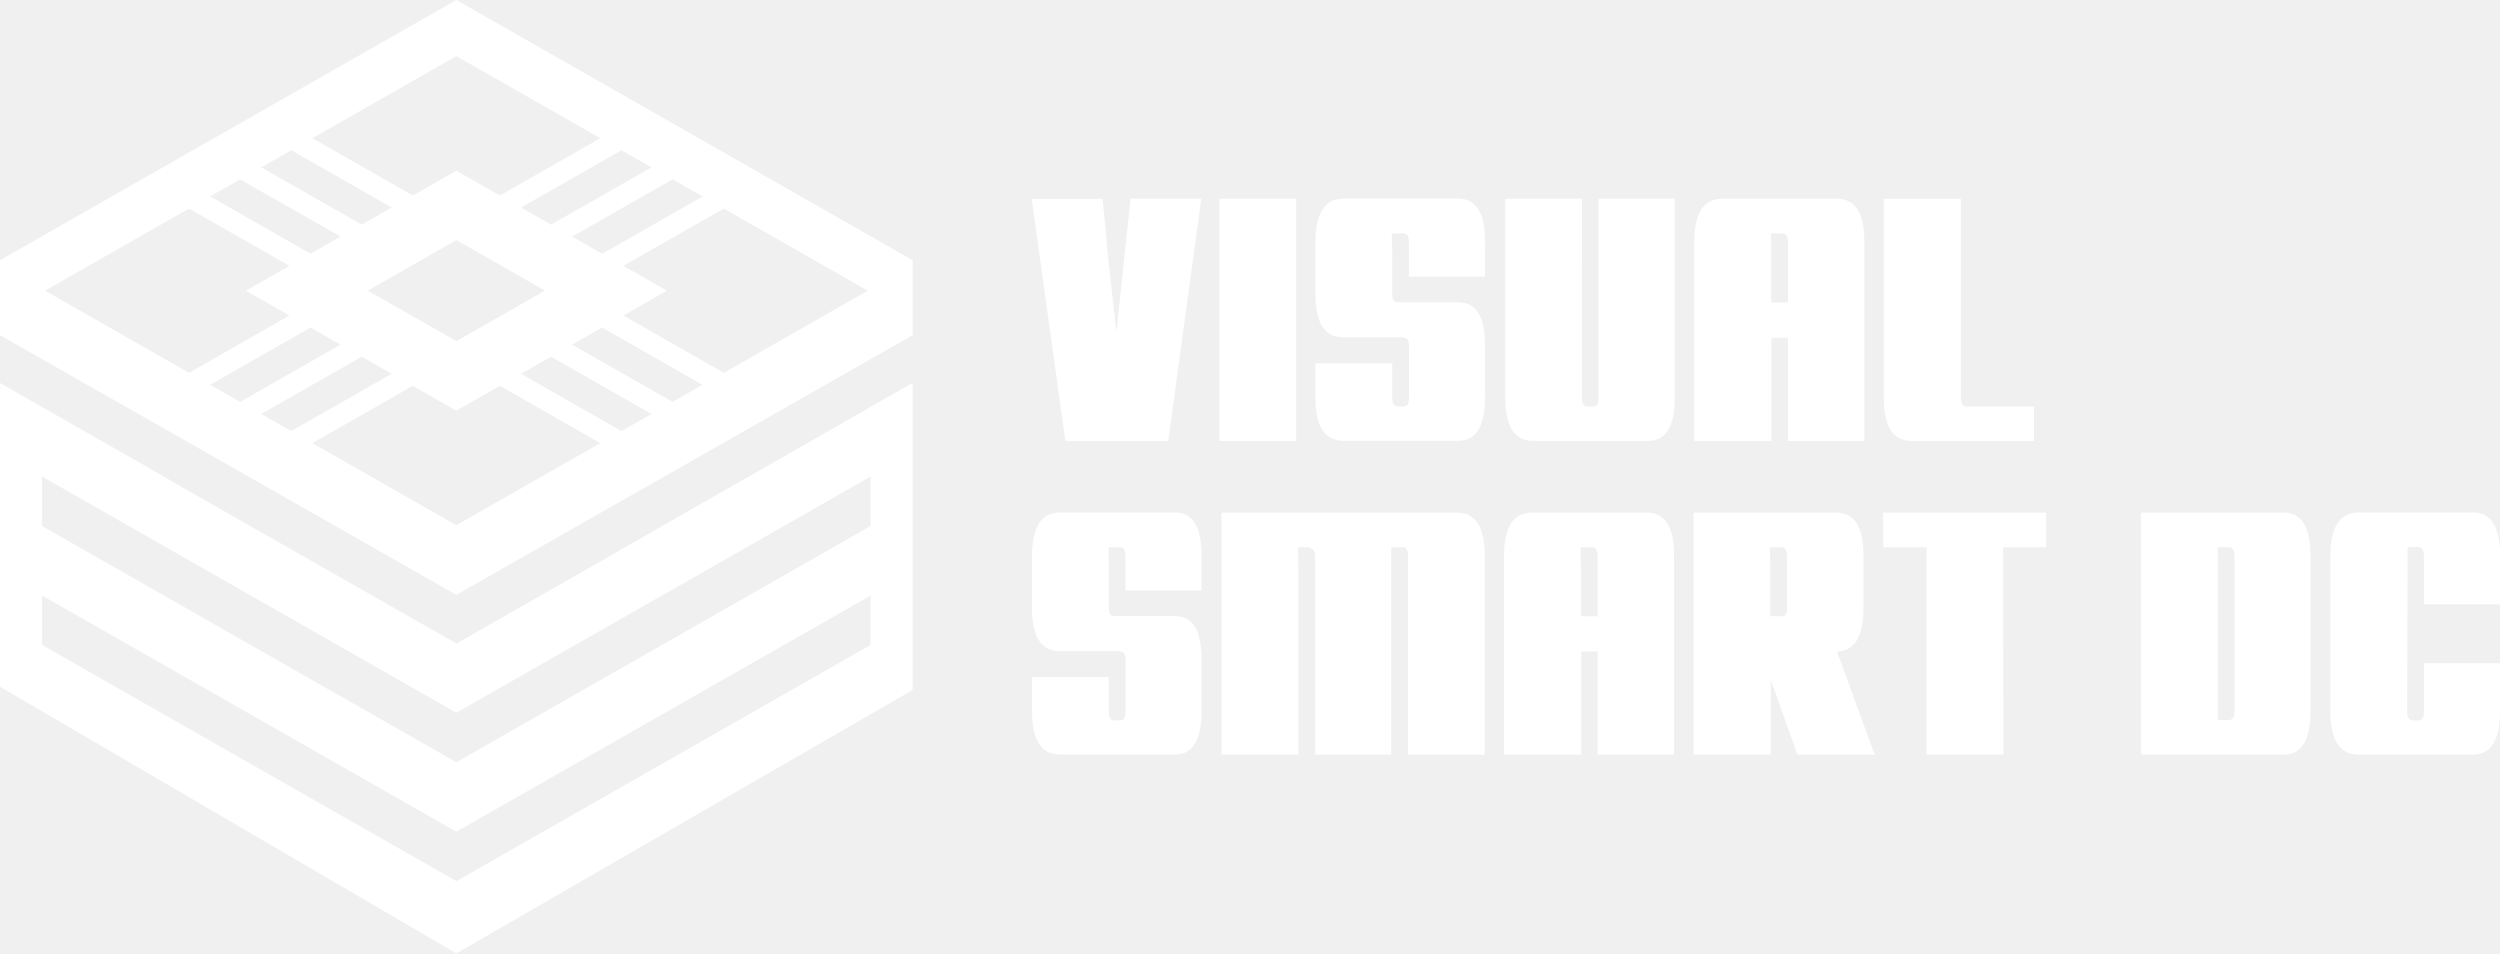
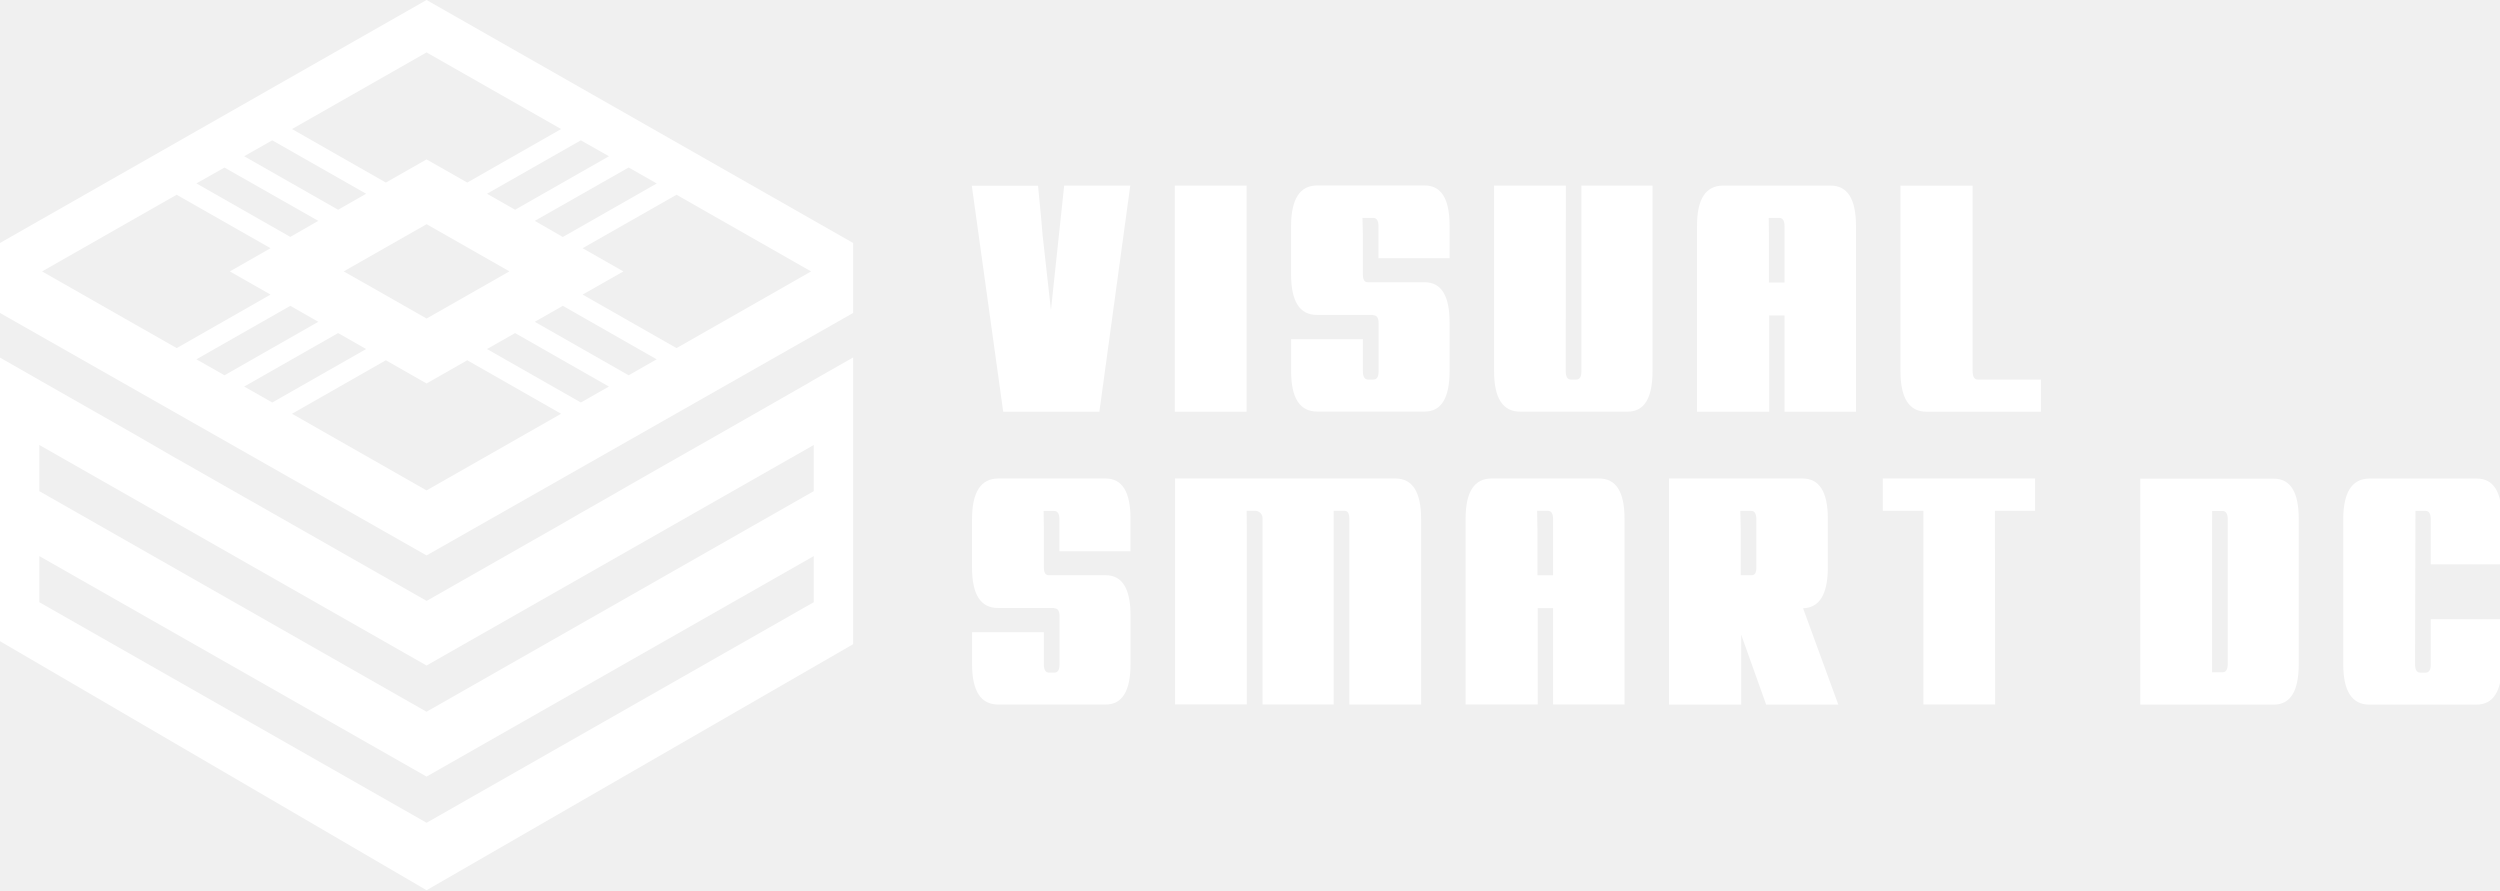
- <svg xmlns="http://www.w3.org/2000/svg" width="472" height="180" viewBox="0 0 472 180" fill="none">
-   <g clip-path="url(#clip0_208_885)">
-     <path d="M163.779 77.146H163.82L144.981 87.921L136.647 92.662L132.659 94.934L127 98.17L123.005 100.477L117.341 103.702L113.352 106.009L86.173 121.502L58.995 106.009L55.006 103.736L53.125 102.664L49.335 100.512L45.347 98.24L39.676 95.004L35.699 92.737H35.67L27.36 87.921L8.503 77.169L0 72.313V129.652L86.162 180L172.317 130.257V72.278L163.779 77.146ZM164.363 121.767L86.162 166.365L7.942 121.767V112.44L86.156 157.026L164.369 112.44L164.363 121.767ZM164.363 99.312L86.15 143.916L7.942 99.312V89.974L86.156 134.566L164.369 89.974L164.363 99.312Z" fill="white" />
-     <path d="M86.156 0L0 49.131V63.28L86.156 112.308L172.317 63.28V49.131L86.156 0ZM132.653 37.099L113.685 47.92L108.014 44.661L126.982 33.864L132.653 37.099ZM123 31.597L104.038 42.412L98.367 39.176L117.323 28.372L123 31.597ZM69.424 54.882L70.984 53.982L86.168 45.33L102.893 54.87L86.168 64.41L86.121 64.382L76.409 58.844L69.424 54.882ZM71.398 19.017L86.156 10.596L113.34 26.094L94.378 36.915L86.156 32.231L77.939 36.915L58.977 26.094L71.398 19.017ZM54.988 28.372L73.956 39.176L68.292 42.412L49.318 31.591L54.988 28.372ZM45.341 33.881L64.291 44.661L58.632 47.903L39.67 37.082L45.341 33.881ZM27.36 65.639L8.497 54.882L35.676 39.378L54.644 50.187L46.427 54.882L54.644 59.566L35.693 70.386L27.36 65.639ZM39.67 72.653L58.638 61.838L64.291 65.068L45.341 75.883L39.67 72.653ZM49.324 78.161L68.292 67.346L73.956 70.576L54.994 81.386L49.324 78.161ZM86.156 99.162L58.977 83.664L77.939 72.843L86.156 77.538L94.378 72.843L113.335 83.664L86.156 99.162ZM117.323 81.386L98.367 70.576L104.038 67.346L122.988 78.161L117.323 81.386ZM126.977 75.883L108.014 65.068L113.685 61.838L132.635 72.653L126.977 75.883ZM144.981 65.639L136.647 70.386L117.679 59.566L125.908 54.882L117.679 50.187L136.647 39.378L163.832 54.882L144.981 65.639Z" fill="white" />
-     <path d="M209.089 47.546C209.648 52.59 210.211 57.635 210.778 62.683L213.451 37.525H226.802L220.561 83.252H201.134L194.793 37.557H208.169L208.799 44.098L209.089 47.546Z" fill="white" />
-     <path d="M244.711 83.252H230.213V37.525H244.711V83.252Z" fill="white" />
-     <path d="M262.854 47.546V55.506C262.854 56.549 263.182 57.071 263.837 57.071H275.322C278.684 57.071 280.365 59.771 280.365 65.17V75.045C280.365 80.5 278.684 83.225 275.322 83.221H253.638C250.121 83.221 248.36 80.496 248.356 75.045V68.581H262.854V75.045C262.854 76.184 263.207 76.75 263.913 76.75H264.965C265.671 76.75 266.024 76.209 266.024 75.121V65.31C266.024 64.273 265.671 63.752 264.965 63.752V63.675H253.563C250.091 63.675 248.354 60.952 248.35 55.506V45.771C248.35 40.257 250.11 37.5 253.632 37.5H275.322C278.684 37.5 280.365 40.202 280.365 45.606V52.21H266.005V45.771C266.005 44.632 265.653 44.066 264.947 44.066H262.772L262.854 47.546Z" fill="white" />
-     <path d="M298.658 75.045C298.658 76.184 299.005 76.75 299.711 76.75H300.77C301.469 76.75 301.822 76.209 301.822 75.121V37.525H316.188V75.064C316.188 80.519 314.507 83.244 311.145 83.24H289.461C285.944 83.24 284.186 80.514 284.186 75.064V37.525H298.683L298.658 75.045Z" fill="white" />
-     <path d="M337.558 83.252V63.783H334.456V83.252H319.883V45.631C319.883 40.227 321.644 37.525 325.165 37.525H346.849C350.269 37.525 351.982 40.227 351.986 45.631V83.252H337.558ZM334.406 47.578V57.122H337.558V45.771C337.558 44.632 337.205 44.066 336.499 44.066H334.368L334.406 47.578Z" fill="white" />
-     <path d="M370.226 75.045C370.226 76.184 370.579 76.75 371.278 76.75H384.024V83.253H360.928C357.411 83.253 355.652 80.527 355.652 75.077V37.538H370.226V75.045Z" fill="white" />
-     <path d="M209.346 106.794V114.747C209.346 115.79 209.674 116.312 210.336 116.312H221.808C225.17 116.312 226.851 119.012 226.851 124.411V134.292C226.851 139.739 225.17 142.462 221.808 142.462H200.125C196.607 142.462 194.846 139.739 194.842 134.292V127.834H209.34V134.305C209.34 135.438 209.693 136.01 210.399 136.01H211.452C212.158 136.01 212.511 135.463 212.511 134.375V124.57C212.511 123.527 212.158 123.005 211.452 123.005V122.935H200.049C196.574 122.935 194.836 120.21 194.836 114.76V105.025C194.836 99.532 196.597 96.775 200.118 96.754H221.802C225.164 96.754 226.845 99.454 226.845 104.853V111.464H212.485V105.025C212.485 103.892 212.132 103.32 211.426 103.32H209.296L209.346 106.794Z" fill="white" />
-     <path d="M245.119 106.794V142.462H230.621V96.785H275.111C278.586 96.785 280.323 99.509 280.323 104.955V142.494H265.826V104.885C265.826 103.842 265.498 103.32 264.842 103.32H262.661V142.475H248.296V104.821C248.296 104.424 248.14 104.043 247.862 103.762C247.585 103.48 247.208 103.321 246.815 103.32H245.087L245.119 106.794Z" fill="white" />
-     <path d="M301.635 142.475V123.005H298.534V142.475H283.967V104.885C283.967 99.481 285.725 96.781 289.243 96.785H310.926C314.351 96.785 316.064 99.485 316.064 104.885V142.475H301.635ZM298.484 106.806V116.35H301.635V105.025C301.635 103.892 301.282 103.32 300.576 103.32H298.414C298.433 104.484 298.452 105.642 298.465 106.794L298.484 106.806Z" fill="white" />
-     <path d="M346.691 96.785C350.111 96.785 351.824 99.485 351.828 104.885V114.76C351.828 120.163 350.162 122.92 346.829 123.031L353.94 142.5H339.366L334.323 128.356V142.5H319.75V96.785H346.691ZM334.229 106.794V116.337H336.473C337.103 116.337 337.387 115.816 337.387 114.772V105.038C337.387 103.905 337.034 103.333 336.334 103.333H334.147L334.229 106.794Z" fill="white" />
-     <path d="M378.235 142.475H363.737V103.32H355.543V96.785H386.304V103.32H378.191L378.235 142.475Z" fill="white" />
-     <path d="M404.213 96.785H431.173C434.534 96.785 436.215 99.485 436.215 104.885V134.305C436.215 139.751 434.534 142.475 431.173 142.475H404.213V96.785ZM418.711 106.806V135.934H420.822C421.522 135.934 421.875 135.368 421.875 134.229V105.025C421.875 103.892 421.522 103.32 420.822 103.32H418.723L418.711 106.806Z" fill="white" />
-     <path d="M454.473 134.305C454.473 135.438 454.826 136.01 455.532 136.01H456.585C457.291 136.01 457.643 135.463 457.643 134.375V125.207H472.003V134.305C472.003 139.751 470.29 142.474 466.865 142.474H445.251C441.734 142.474 439.973 139.751 439.969 134.305V105.038C439.969 99.545 441.73 96.788 445.251 96.766H466.96C470.322 96.766 472.003 99.466 472.003 104.866V114.104H457.643V105.006C457.643 103.873 457.291 103.301 456.585 103.301H454.555L454.473 134.305Z" fill="white" />
+ <svg xmlns="http://www.w3.org/2000/svg" width="337" height="120" viewBox="0 0 337 120" fill="none">
+   <g clip-path="url(#clip0_243_1472)">
+     <path d="M109.302 51.431H109.329L96.756 58.614L91.195 61.775L88.533 63.29L84.756 65.447L82.091 66.985L78.31 69.134L75.648 70.673L57.51 81.001L39.371 70.673L36.709 69.157L35.454 68.442L32.925 67.008L30.263 65.493L26.479 63.336L23.825 61.825H23.805L18.259 58.614L5.675 51.446L0 48.208V86.434L57.502 120L115 86.838V48.185L109.302 51.431ZM109.692 81.178L57.502 110.91L5.3 81.178V74.96L57.498 104.684L109.696 74.96L109.692 81.178ZM109.692 66.208L57.494 95.944L5.3 66.208V59.983L57.498 89.711L109.696 59.983L109.692 66.208Z" fill="white" />
+     <path d="M57.498 0L0 32.754V42.187L57.498 74.872L115 42.187V32.754L57.498 0ZM88.529 24.733L75.87 31.947L72.086 29.774L84.745 22.576L88.529 24.733ZM82.087 21.064L69.432 28.274L65.647 26.117L78.298 18.915L82.087 21.064ZM46.332 36.588L47.373 35.988L57.506 30.22L68.668 36.58L57.506 42.94L57.475 42.921L50.993 39.23L46.332 36.588ZM47.649 12.678L57.498 7.064L75.64 17.396L62.986 24.61L57.498 21.488L52.014 24.61L39.36 17.396L47.649 12.678ZM36.698 18.915L49.356 26.117L45.576 28.274L32.913 21.061L36.698 18.915ZM30.259 22.587L42.906 29.774L39.13 31.935L26.475 24.721L30.259 22.587ZM18.259 43.759L5.671 36.588L23.809 26.252L36.468 33.458L30.984 36.588L36.468 39.71L23.821 46.924L18.259 43.759ZM26.475 48.435L39.134 41.225L42.906 43.379L30.259 50.589L26.475 48.435ZM32.917 52.108L45.576 44.898L49.356 47.051L36.702 54.257L32.917 52.108ZM57.498 66.108L39.36 55.776L52.014 48.562L57.498 51.692L62.986 48.562L75.636 55.776L57.498 66.108ZM78.298 54.257L65.647 47.051L69.432 44.898L82.079 52.108L78.298 54.257ZM84.741 50.589L72.086 43.379L75.87 41.225L88.517 48.435L84.741 50.589ZM96.756 43.759L91.195 46.924L78.536 39.71L84.028 36.588L78.536 33.458L91.195 26.252L109.337 36.588L96.756 43.759Z" fill="white" />
+     <path d="M140.541 31.697C140.914 35.06 141.29 38.423 141.668 41.788L143.452 25.017H152.362L148.197 55.502H135.232L131 25.038H139.927L140.347 29.398L140.541 31.697Z" fill="white" />
+     <path d="M168.037 55.502H158.361V25.017H168.037V55.502Z" fill="white" />
+     <path d="M183.717 31.698V37.004C183.717 37.7 183.936 38.047 184.373 38.047H192.038C194.281 38.047 195.403 39.847 195.403 43.447V50.03C195.403 53.666 194.281 55.483 192.038 55.48H177.567C175.219 55.48 174.044 53.664 174.041 50.03V45.721H183.717V50.03C183.717 50.789 183.952 51.167 184.424 51.167H185.126C185.597 51.167 185.833 50.806 185.833 50.081V43.54C185.833 42.849 185.597 42.501 185.126 42.501V42.45H177.516C175.2 42.45 174.04 40.635 174.037 37.004V30.514C174.037 26.838 175.212 25 177.562 25H192.038C194.281 25 195.403 26.801 195.403 30.404V34.807H185.82V30.514C185.82 29.755 185.585 29.377 185.113 29.377H183.662L183.717 31.698Z" fill="white" />
+     <path d="M211.061 50.03C211.061 50.789 211.292 51.167 211.764 51.167H212.47C212.937 51.167 213.173 50.806 213.173 50.081V25.017H222.76V50.043C222.76 53.679 221.638 55.496 219.395 55.493H204.923C202.576 55.493 201.402 53.676 201.402 50.043V25.017H211.078L211.061 50.03Z" fill="white" />
+     <path d="M240.555 55.502V42.522H238.486V55.502H228.76V30.421C228.76 26.818 229.935 25.017 232.285 25.017H246.756C249.039 25.017 250.182 26.818 250.185 30.421V55.502H240.555ZM238.452 31.719V38.081H240.555V30.514C240.555 29.755 240.32 29.378 239.849 29.378H238.427L238.452 31.719Z" fill="white" />
+     <path d="M265.911 50.03C265.911 50.789 266.147 51.167 266.614 51.167H275.12V55.502H259.707C257.359 55.502 256.186 53.685 256.186 50.051V25.025H265.911V50.03Z" fill="white" />
+     <path d="M140.713 71.193V76.495C140.713 77.191 140.932 77.539 141.374 77.539H149.03C151.273 77.539 152.395 79.339 152.395 82.939V89.526C152.395 93.157 151.273 94.972 149.03 94.972H134.559C132.211 94.972 131.036 93.157 131.034 89.526V85.221H140.709V89.534C140.709 90.289 140.945 90.671 141.416 90.671H142.118C142.589 90.671 142.825 90.306 142.825 89.581V83.044C142.825 82.349 142.589 82.001 142.118 82.001V81.954H134.508C132.189 81.954 131.029 80.138 131.029 76.504V70.014C131.029 66.352 132.204 64.514 134.555 64.5H149.026C151.269 64.5 152.391 66.3 152.391 69.9V74.307H142.808V70.014C142.808 69.259 142.573 68.877 142.101 68.877H140.679L140.713 71.193Z" fill="white" />
+     <path d="M168.07 71.172V94.951H158.395V64.5H188.086C190.405 64.5 191.565 66.315 191.565 69.946V94.972H181.889V69.9C181.889 69.204 181.67 68.856 181.233 68.856H179.777V94.959H170.19V69.857C170.19 69.593 170.086 69.338 169.901 69.151C169.716 68.963 169.464 68.857 169.202 68.856H168.049L168.07 71.172Z" fill="white" />
+     <path d="M209.356 94.959V81.98H207.286V94.959H197.564V69.9C197.564 66.297 198.738 64.497 201.085 64.5H215.557C217.842 64.5 218.985 66.3 218.985 69.9V94.959H209.356ZM207.253 71.181V77.543H209.356V69.993C209.356 69.238 209.12 68.856 208.649 68.856H207.206C207.219 69.632 207.232 70.404 207.24 71.172L207.253 71.181Z" fill="white" />
+     <path d="M242.964 64.5C245.247 64.5 246.39 66.3 246.392 69.9V76.483C246.392 80.085 245.28 81.923 243.056 81.997L247.802 94.976H238.076L234.71 85.547V94.976H224.984V64.5H242.964ZM234.647 71.172V77.535H236.145C236.565 77.535 236.755 77.187 236.755 76.491V70.001C236.755 69.246 236.519 68.865 236.052 68.865H234.593L234.647 71.172Z" fill="white" />
+     <path d="M268.945 94.959H259.27V68.856H253.801V64.5H274.33V68.856H268.916L268.945 94.959Z" fill="white" />
+     <path d="M288.512 64.524H306.504C308.747 64.524 309.869 66.324 309.869 69.923V89.537C309.869 93.168 308.747 94.983 306.504 94.983H288.512V64.524ZM298.187 71.204V90.623H299.596C300.063 90.623 300.299 90.245 300.299 89.486V70.017C300.299 69.262 300.063 68.88 299.596 68.88H298.196L298.187 71.204Z" fill="white" />
+     <path d="M325.549 89.537C325.549 90.292 325.784 90.674 326.256 90.674H326.958C327.429 90.674 327.665 90.309 327.665 89.583V83.471H337.248V89.537C337.248 93.168 336.105 94.983 333.819 94.983H319.394C317.047 94.983 315.872 93.168 315.869 89.537V70.025C315.869 66.363 317.044 64.525 319.394 64.511H333.882C336.126 64.511 337.248 66.311 337.248 69.911V76.07H327.665V70.004C327.665 69.249 327.429 68.867 326.958 68.867H325.603L325.549 89.537Z" fill="white" />
  </g>
  <defs>
-     <clipPath id="clip0_208_885">
-       <rect width="472" height="180" fill="white" />
+     <clipPath id="clip0_243_1472">
+       <rect width="337" height="120" fill="white" />
    </clipPath>
  </defs>
</svg>
